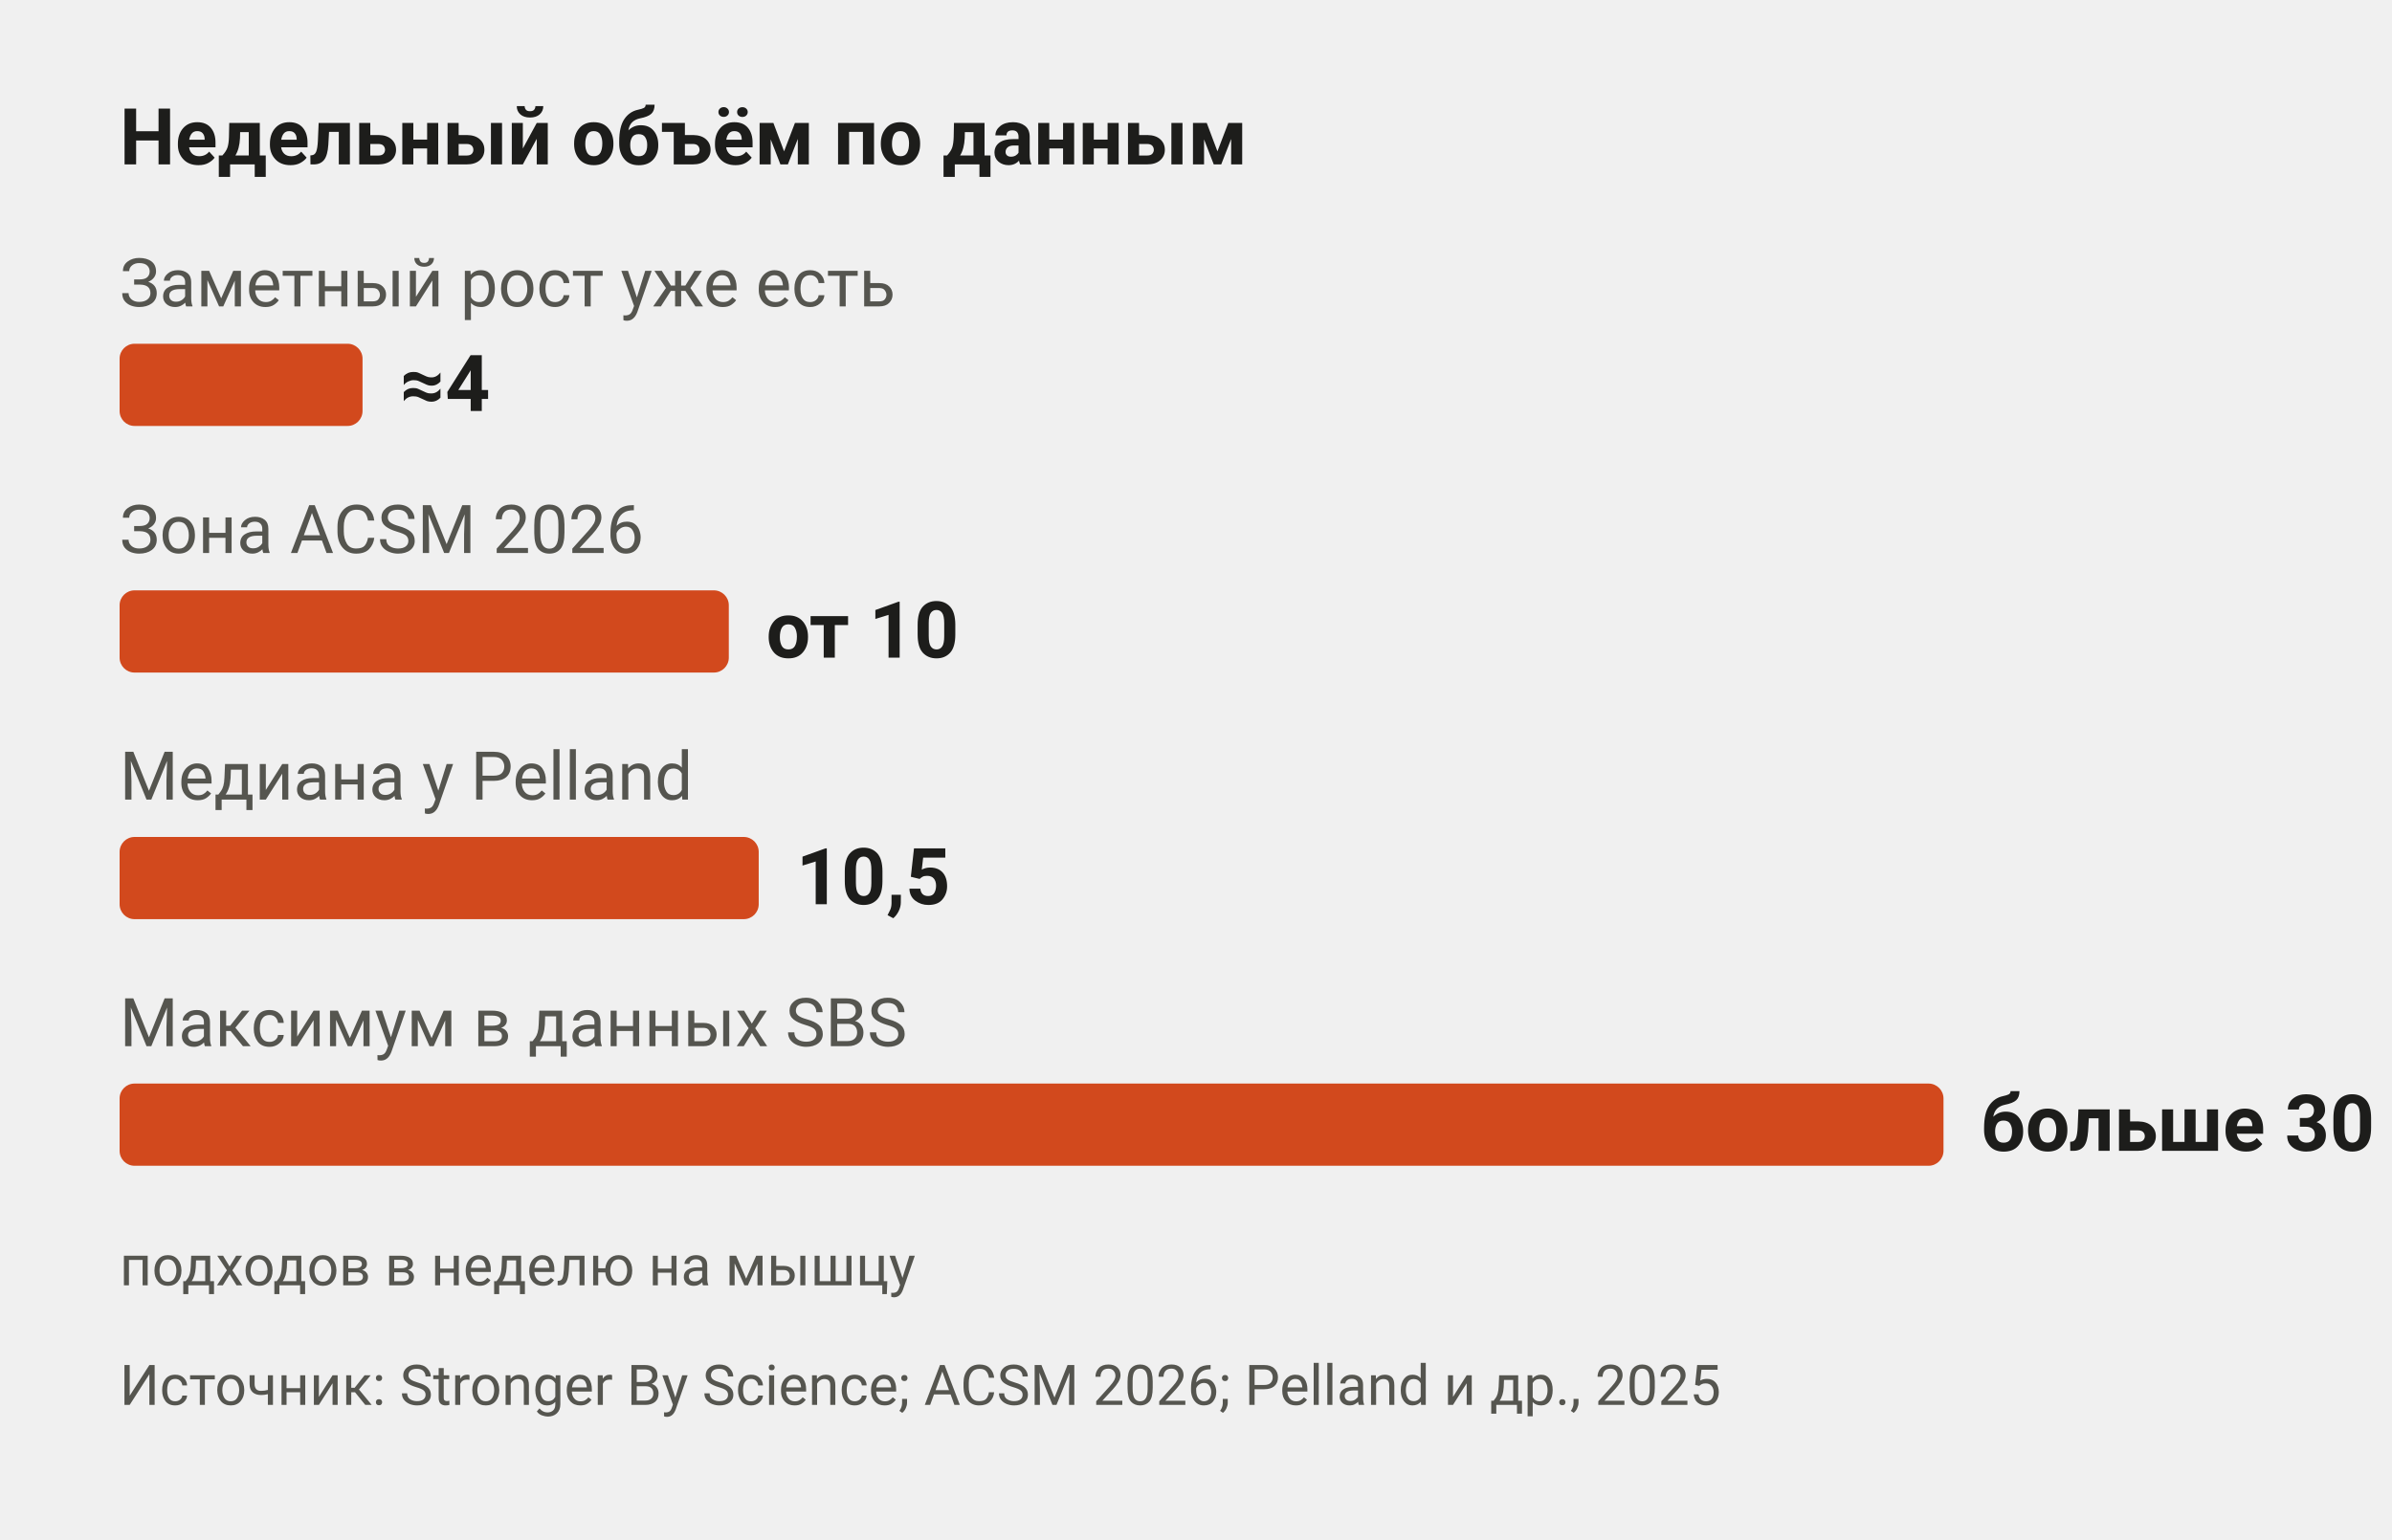
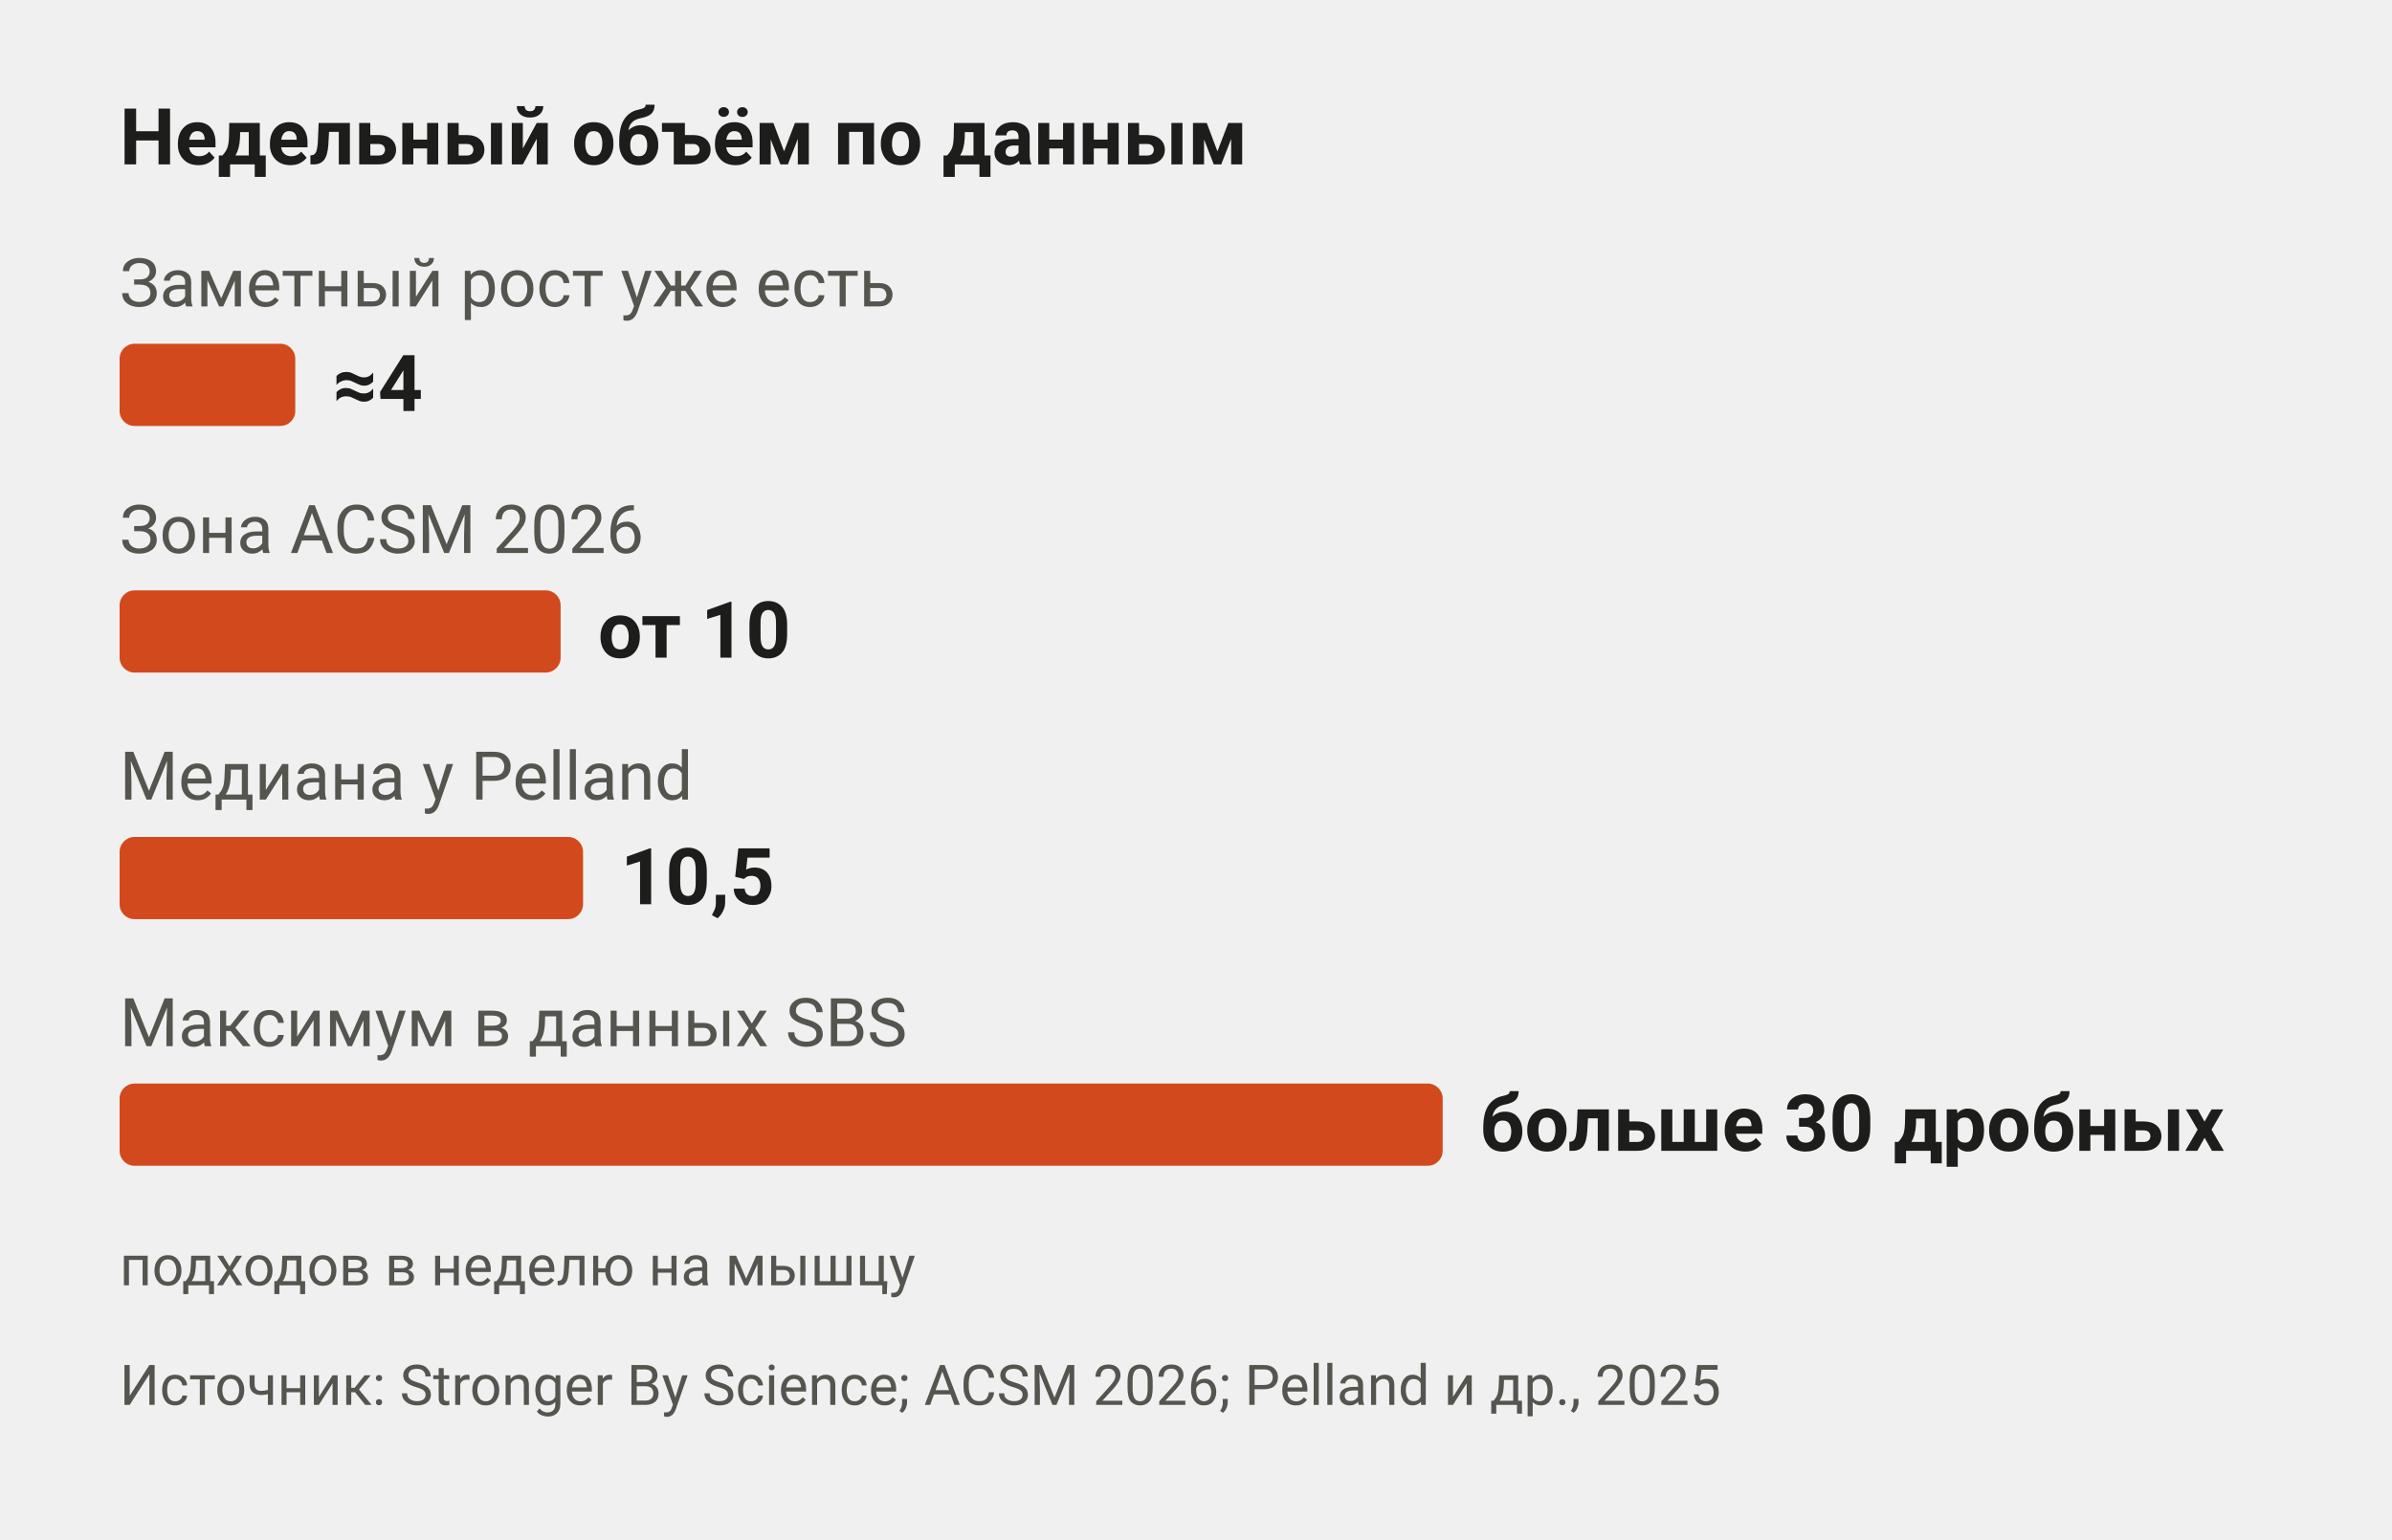
<svg xmlns="http://www.w3.org/2000/svg" viewBox="0 0 640 412" role="img" aria-label="Лучше всего подтверждена зона от 10 подходов в неделю, а выше 30 — спорная территория.">
  <style>
.bone{fill:#efe9dc;stroke:#7d776b;stroke-width:2;stroke-linejoin:round}
.joint{fill:#efe9dc;stroke:#7d776b;stroke-width:2}
.vert{fill:#e2dccd;stroke:#7d776b;stroke-width:1.2}
.m{fill:#c7867a;fill-opacity:.42;stroke:#a9665a;stroke-opacity:.55;stroke-width:1}
.on{fill:#d2491d;fill-opacity:.82;stroke:#9c3412;stroke-opacity:.9}
.plate{fill:#3a3a37;fill-opacity:.1;stroke:#3a3a37;stroke-width:3}
.bar{fill:#3a3a37}
.ghost{opacity:.18}
.ground{stroke:#b9b5aa;stroke-width:3}
.guide{stroke:#3d7fb8;stroke-width:2.5;stroke-dasharray:8 7;fill:none}
.arrow{stroke:#d2491d;stroke-width:5;fill:none;stroke-linecap:round;marker-end:url(#ah)}
.ahead{fill:#d2491d}
.lead{stroke:#6b6b66;stroke-width:1.5;fill:none}
.t{font:600 21px system-ui,-apple-system,"Segoe UI",Roboto,sans-serif;fill:#1d1d1b}
.s{font:400 18px system-ui,-apple-system,"Segoe UI",Roboto,sans-serif;fill:#55554f}
.ok{fill:#2e8b57}.bad{fill:#c0392b}
.balloon{fill:#3d7fb8;fill-opacity:.25;stroke:#3d7fb8;stroke-width:2}
@media (prefers-color-scheme:dark){
.bone,.joint{fill:#d9d3c4;stroke:#3b3934}.vert{fill:#c9c2b2;stroke:#3b3934}
.plate{fill:#ecebe6;fill-opacity:.12;stroke:#bdbbb3}.bar{fill:#bdbbb3}
.t{fill:#ecebe6}.s{fill:#a9a8a1}.lead{stroke:#9a9993}.ground{stroke:#55534d}
.arrow{stroke:#f0703f}.ahead{fill:#f0703f}.on{fill:#f0703f}
}
</style>
  <defs>
    <marker id="ah" viewBox="0 0 10 10" refX="6" refY="5" markerWidth="4" markerHeight="4" orient="auto">
      <path class="ahead" d="M0 0L10 5L0 10z" />
    </marker>
  </defs>
  <style>
.small{font-size:15px}
.barfill{fill:#d2491d}.track{stroke:#d9d5ca;stroke-width:3}
.card{fill:#f3f1ea;stroke:#e2ded2}.dot{fill:#d2491d}
.okc{fill:#2e8b57}.badc{fill:#c0392b}.mark{stroke:#fff;stroke-width:3.5;fill:none;stroke-linecap:round}
.num{fill:#d2491d}.numt{font:700 18px system-ui,-apple-system,"Segoe UI",Roboto,sans-serif;fill:#fff}
@media (prefers-color-scheme:dark){.barfill,.dot,.num{fill:#f0703f}.track{stroke:#3a3934}.card{fill:#26262a;stroke:#34343a}}
</style>
  <text class="t" x="32" y="44" text-anchor="start">Недельный объём по данным</text>
  <text class="s" x="32" y="82" text-anchor="start">Заметный рост уже есть</text>
-   <rect class="barfill" x="32" y="92" width="65" height="22" rx="4" />
-   <text class="t" x="107" y="110" text-anchor="start">≈4</text>
+   <rect class="barfill" x="32" y="92" width="47" height="22" rx="4" />
+   <text class="t" x="89" y="110" text-anchor="start">≈4</text>
  <text class="s" x="32" y="148" text-anchor="start">Зона ACSM 2026</text>
-   <rect class="barfill" x="32" y="158" width="163" height="22" rx="4" />
-   <text class="t" x="205" y="176" text-anchor="start">от 10</text>
+   <rect class="barfill" x="32" y="158" width="118" height="22" rx="4" />
+   <text class="t" x="160" y="176" text-anchor="start">от 10</text>
  <text class="s" x="32" y="214" text-anchor="start">Медиана у Pelland</text>
-   <rect class="barfill" x="32" y="224" width="171" height="22" rx="4" />
-   <text class="t" x="213" y="242" text-anchor="start">10,5</text>
+   <rect class="barfill" x="32" y="224" width="124" height="22" rx="4" />
+   <text class="t" x="166" y="242" text-anchor="start">10,5</text>
  <text class="s" x="32" y="280" text-anchor="start">Максимум в данных SBS</text>
-   <rect class="barfill" x="32" y="290" width="488" height="22" rx="4" />
-   <text class="t" x="530" y="308" text-anchor="start">больше 30 дробных</text>
+   <rect class="barfill" x="32" y="290" width="354" height="22" rx="4" />
+   <text class="t" x="396" y="308" text-anchor="start">больше 30 дробных</text>
  <text class="s small" x="32" y="344" text-anchor="start">подходов в неделю на мышцу</text>
  <text class="s small" x="32" y="376" text-anchor="start">Источник: Stronger By Science; ACSM 2026; Pelland и др., 2025</text>
</svg>
